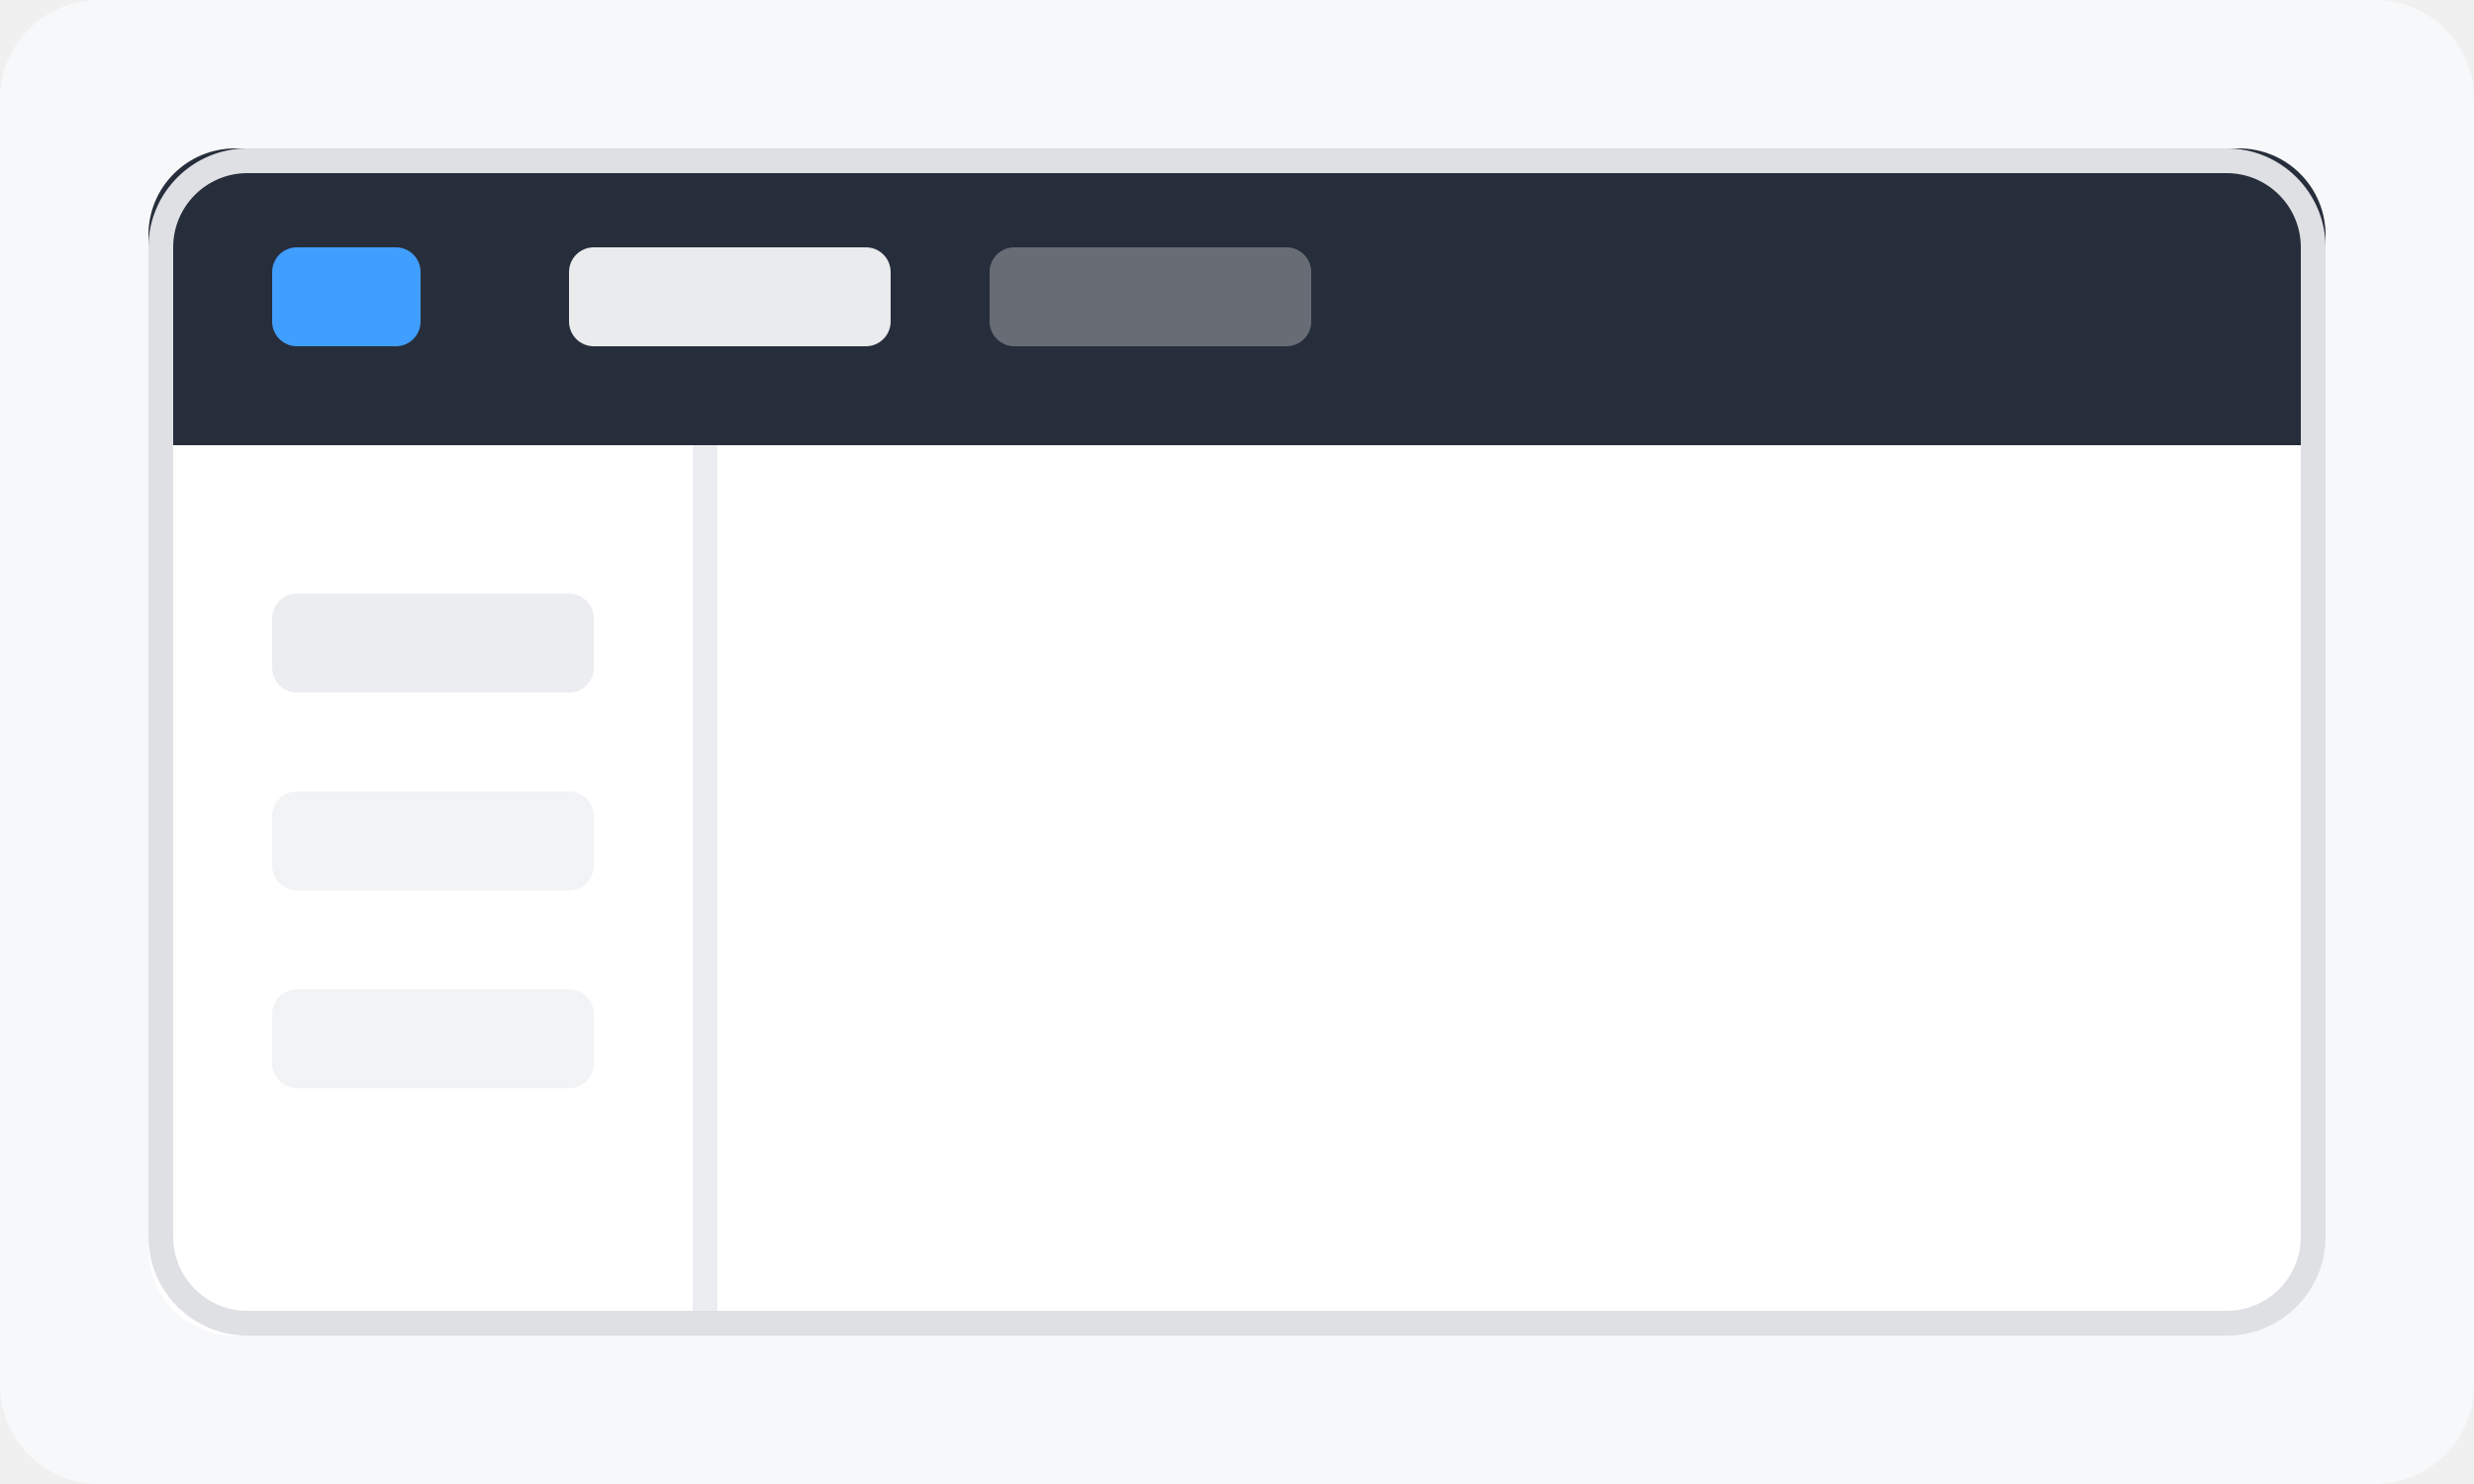
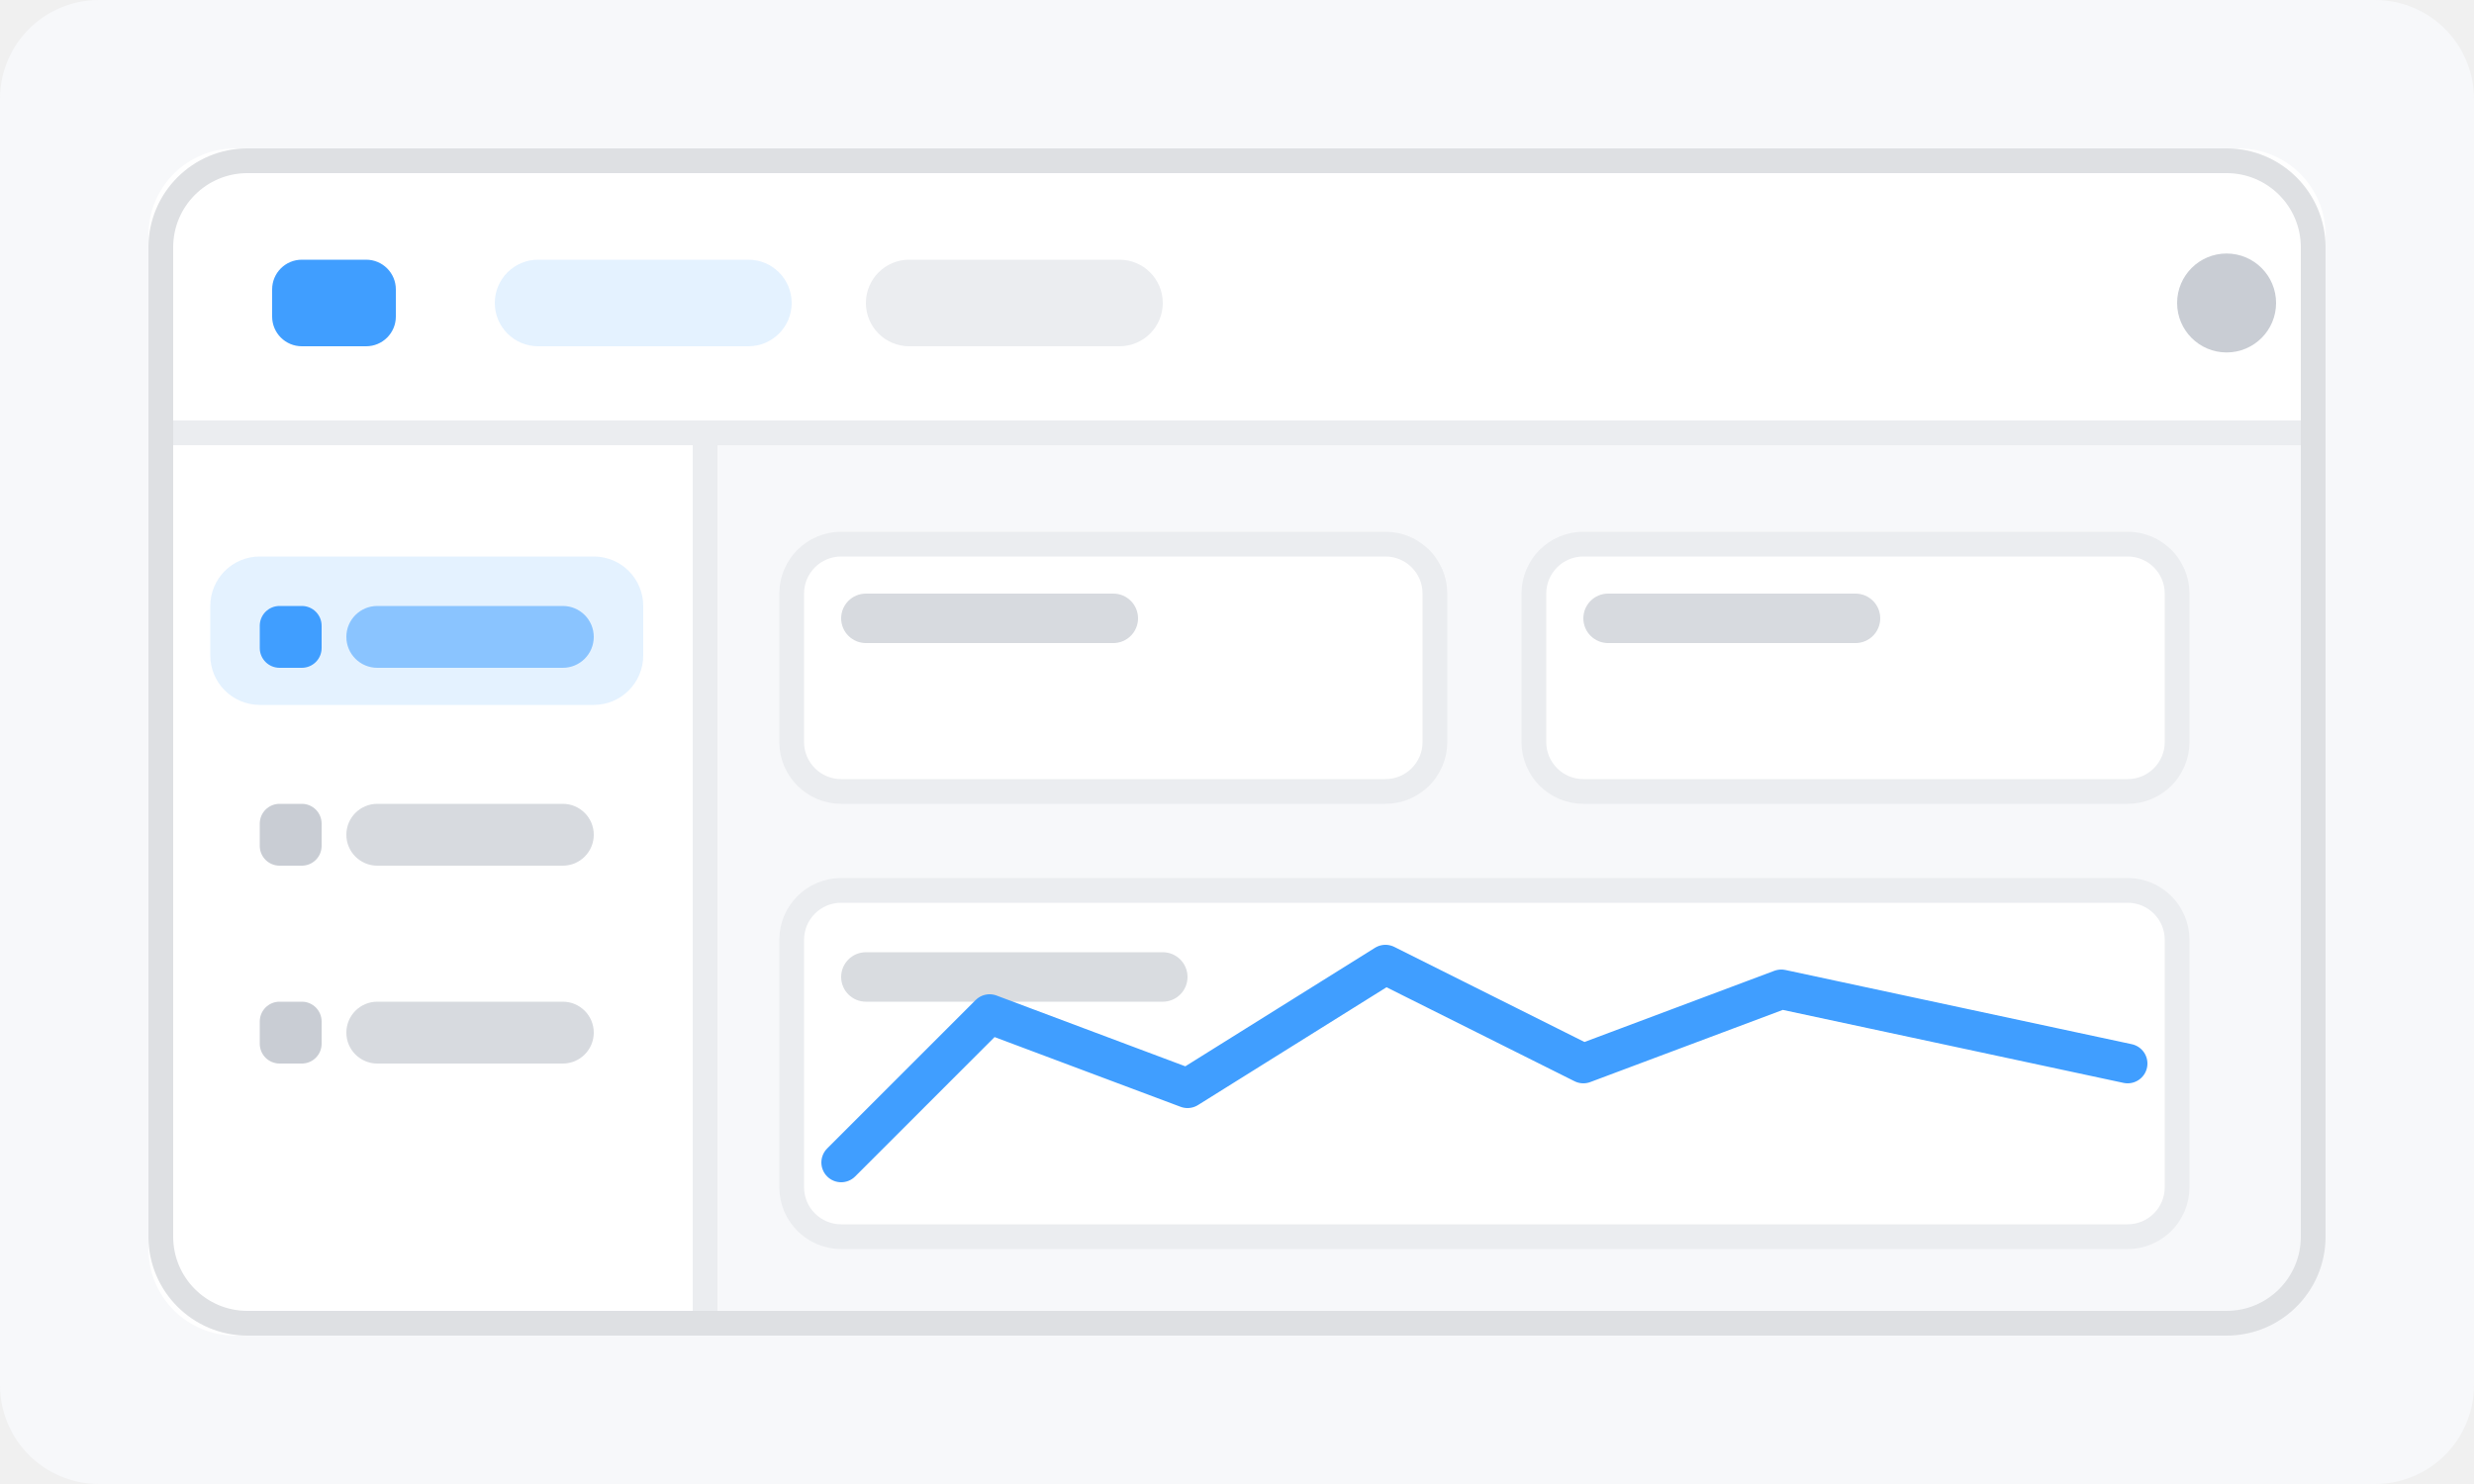
<svg xmlns="http://www.w3.org/2000/svg" width="100%" height="100%" viewBox="0 0 100 60" fill="none" preserveAspectRatio="none">
  <rect width="100" height="60" rx="4" fill="#F7F8FA" />
-   <rect x="6.5" y="6.5" width="87" height="47" rx="3.5" fill="white" />
-   <path d="M9.5 6H90.5C92.433 6 94 7.567 94 9.5V18H6V9.5C6 7.567 7.567 6 9.5 6Z" fill="#272E3B" />
+   <rect x="6.5" y="6.5" width="87" height="47" rx="3.5" fill="#FFFFFF" />
+   <rect x="6.5" y="18" width="87" height="36" fill="#F7F8FA" />
+   <path d="M9.5 6H90.5C92.433 6 94 7.567 94 9.5V18H6V9.5C6 7.567 7.567 6 9.5 6Z" fill="#FFFFFF" />
+   <rect x="6.5" y="17" width="87" height="1" fill="#EBEDF0" />
+   <rect x="11" y="10.5" width="5" height="3.5" rx="1.2" fill="#409EFF" />
+   <rect x="20" y="10.5" width="12" height="3.5" rx="1.75" fill="#409EFF" fill-opacity="0.14" />
+   <rect x="35" y="10.5" width="12" height="3.5" rx="1.75" fill="#EBEDF0" />
+   <circle cx="90" cy="12.25" r="2" fill="#C9CDD4" />
  <path d="M6 18H28V54H9.5C7.567 54 6 52.433 6 50.5V18Z" fill="#FFFFFF" />
  <rect x="28" y="18" width="1" height="36" fill="#EBEDF0" />
-   <rect x="11" y="10" width="6" height="4" rx="1" fill="#409EFF" />
-   <rect x="23" y="10" width="13" height="4" rx="1" fill="white" fill-opacity="0.9" />
-   <rect x="40" y="10" width="13" height="4" rx="1" fill="white" fill-opacity="0.3" />
-   <rect x="11" y="24" width="13" height="4" rx="1" fill="#EBEDF0" />
-   <rect x="11" y="32" width="13" height="4" rx="1" fill="#F2F3F5" />
-   <rect x="11" y="40" width="13" height="4" rx="1" fill="#F2F3F5" />
-   <rect x="6.5" y="6.5" width="87" height="47" rx="3.5" stroke="#DEE0E3" fill="none" />
+   <rect x="8.5" y="22.5" width="17.5" height="6" rx="2" fill="#409EFF" fill-opacity="0.14" />
+   <rect x="10.5" y="24.5" width="2.5" height="2.5" rx="0.8" fill="#409EFF" />
+   <rect x="14" y="24.5" width="10" height="2.5" rx="1.25" fill="#409EFF" fill-opacity="0.55" />
+   <rect x="10.5" y="32.5" width="2.5" height="2.5" rx="0.8" fill="#C9CDD4" />
+   <rect x="14" y="32.5" width="10" height="2.5" rx="1.25" fill="#C9CDD4" fill-opacity="0.75" />
+   <rect x="10.5" y="40.5" width="2.5" height="2.5" rx="0.8" fill="#C9CDD4" />
+   <rect x="14" y="40.5" width="10" height="2.5" rx="1.25" fill="#C9CDD4" fill-opacity="0.75" />
+   <rect x="32" y="22" width="26" height="10" rx="2" fill="#FFFFFF" stroke="#EBEDF0" />
+   <rect x="34" y="24" width="12" height="2" rx="1" fill="#C9CDD4" fill-opacity="0.75" />
+   <rect x="62" y="22" width="26" height="10" rx="2" fill="#FFFFFF" stroke="#EBEDF0" />
+   <rect x="64" y="24" width="12" height="2" rx="1" fill="#C9CDD4" fill-opacity="0.75" />
+   <rect x="32" y="36" width="56" height="14" rx="2" fill="#FFFFFF" stroke="#EBEDF0" />
+   <rect x="34" y="38.5" width="14" height="2" rx="1" fill="#C9CDD4" fill-opacity="0.7" />
+   <path d="M34 47 L40 41 L48 44 L56 39 L64 43 L72 40 L86 43" stroke="#409EFF" stroke-width="1.6" stroke-linecap="round" stroke-linejoin="round" />
+   <rect x="6.5" y="6.5" width="87" height="47" rx="3.5" stroke="#DEE0E3" />
</svg>
